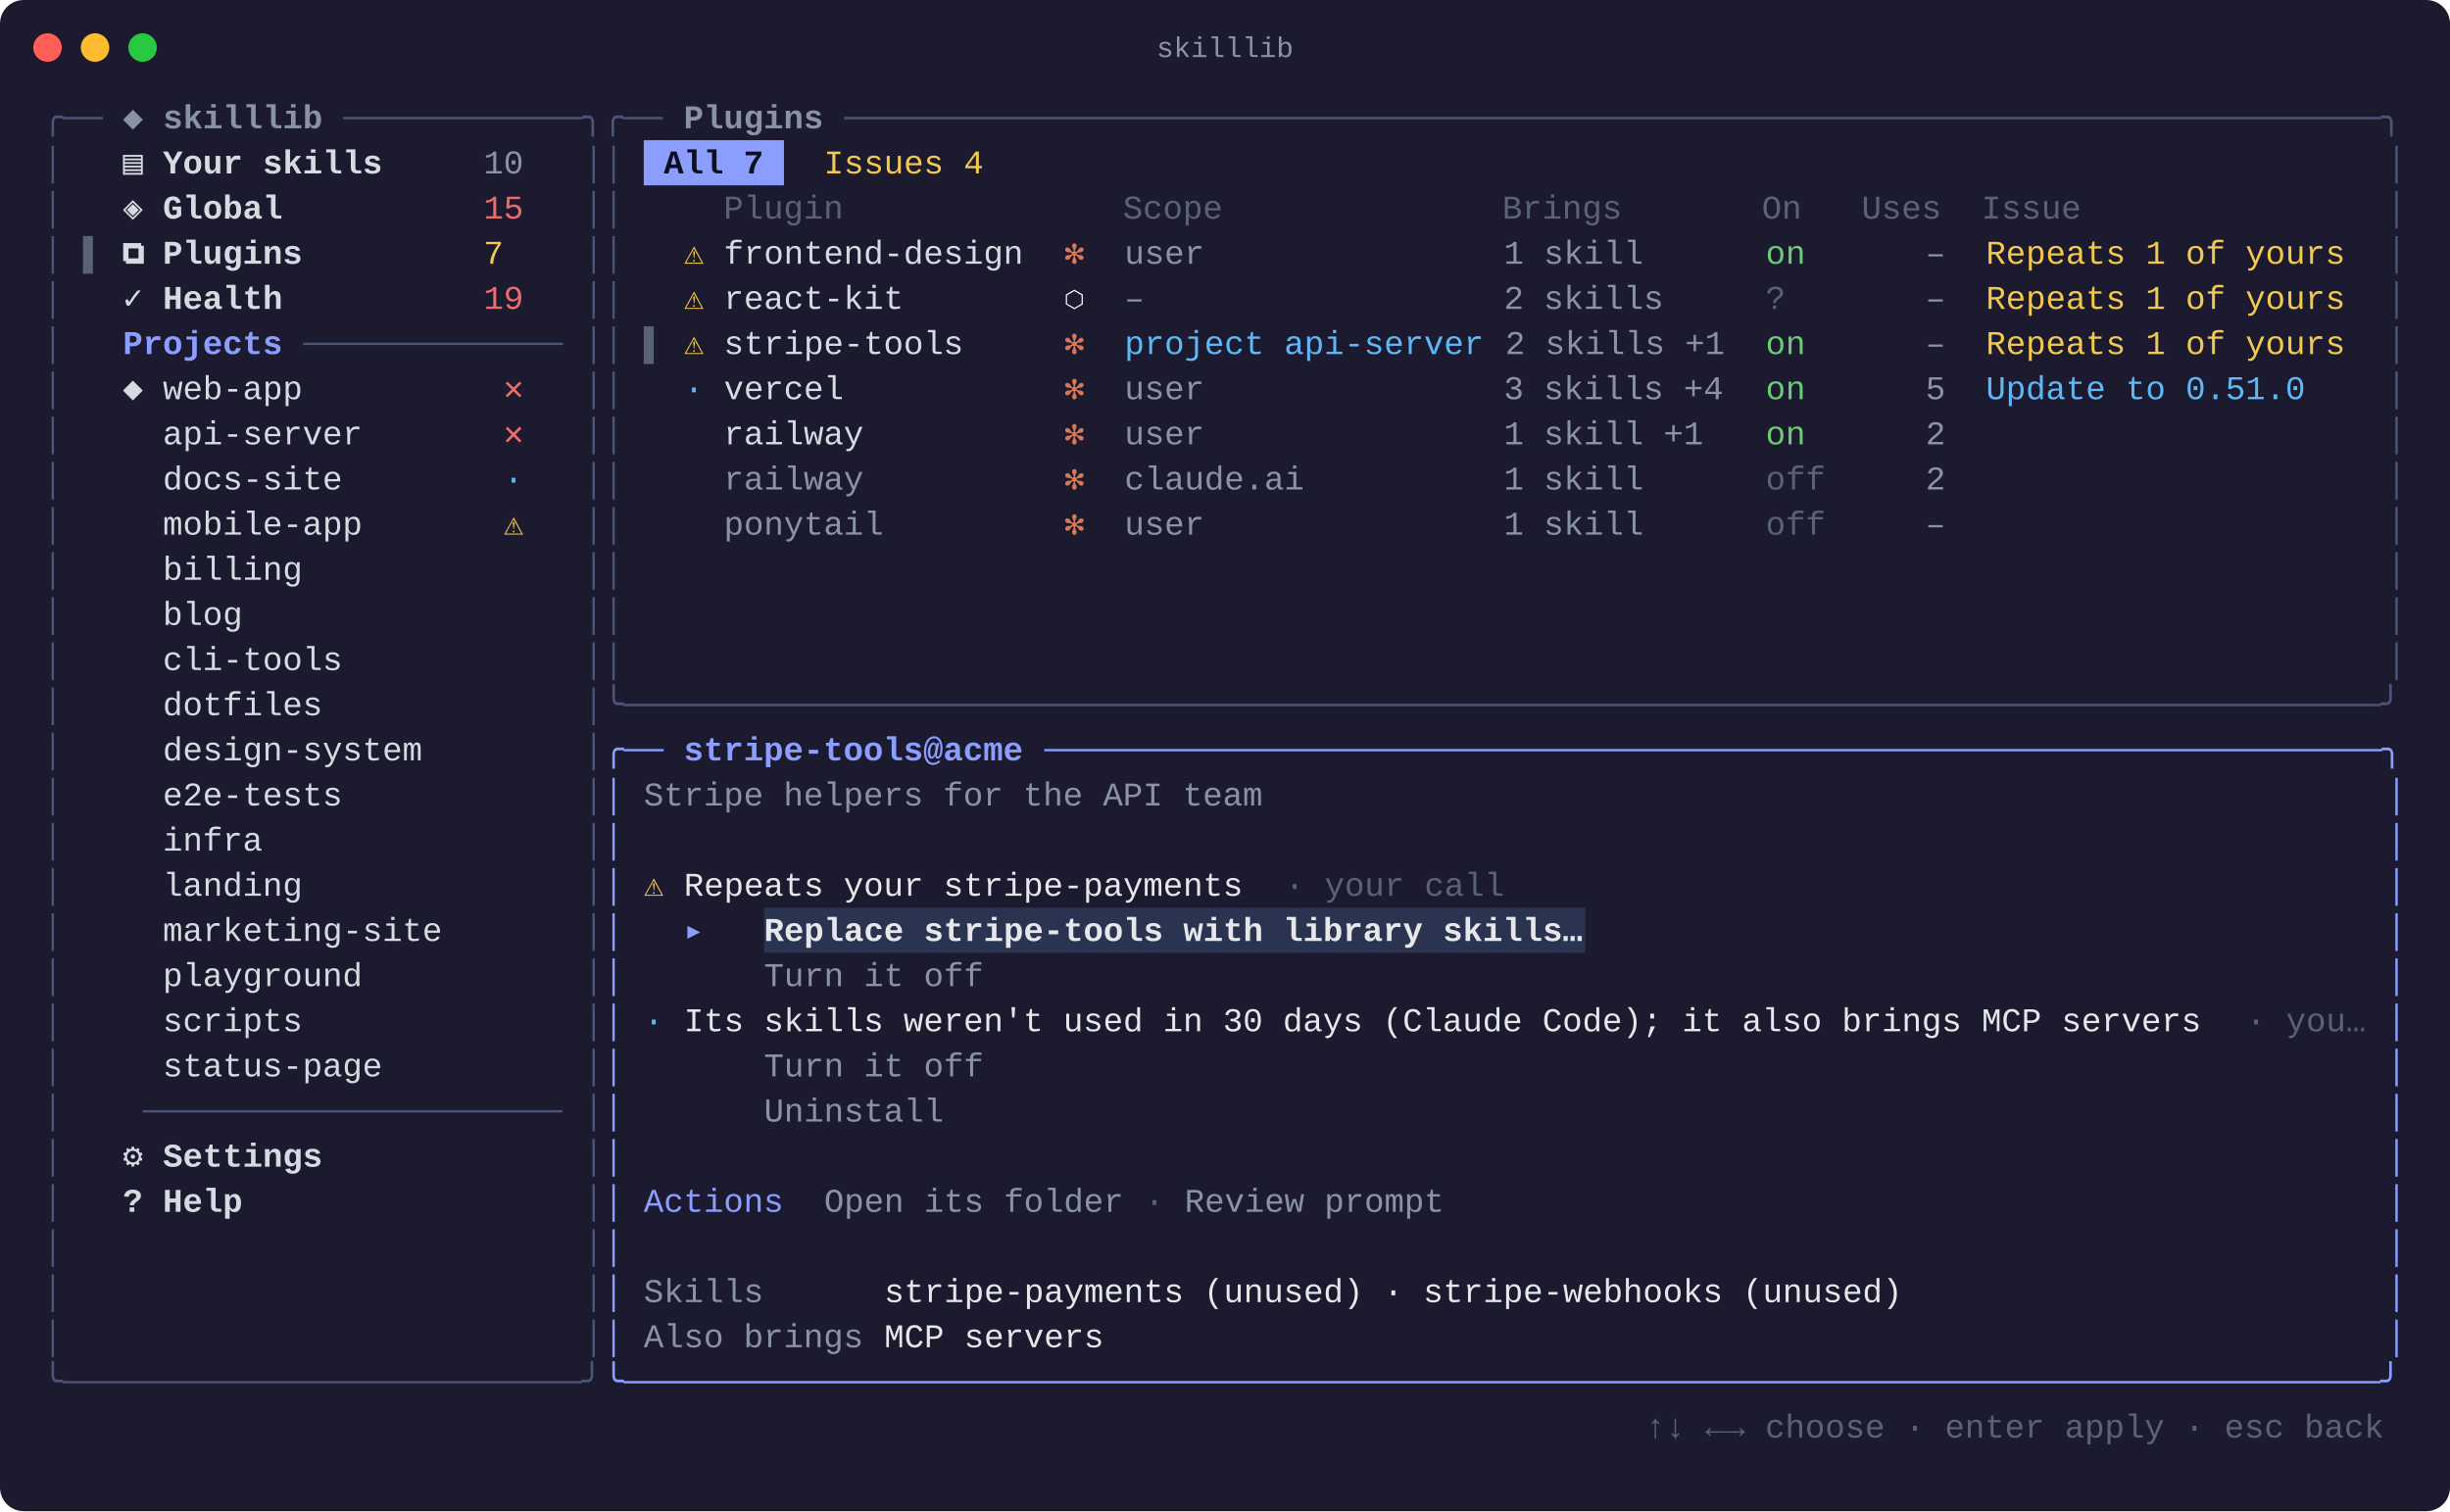
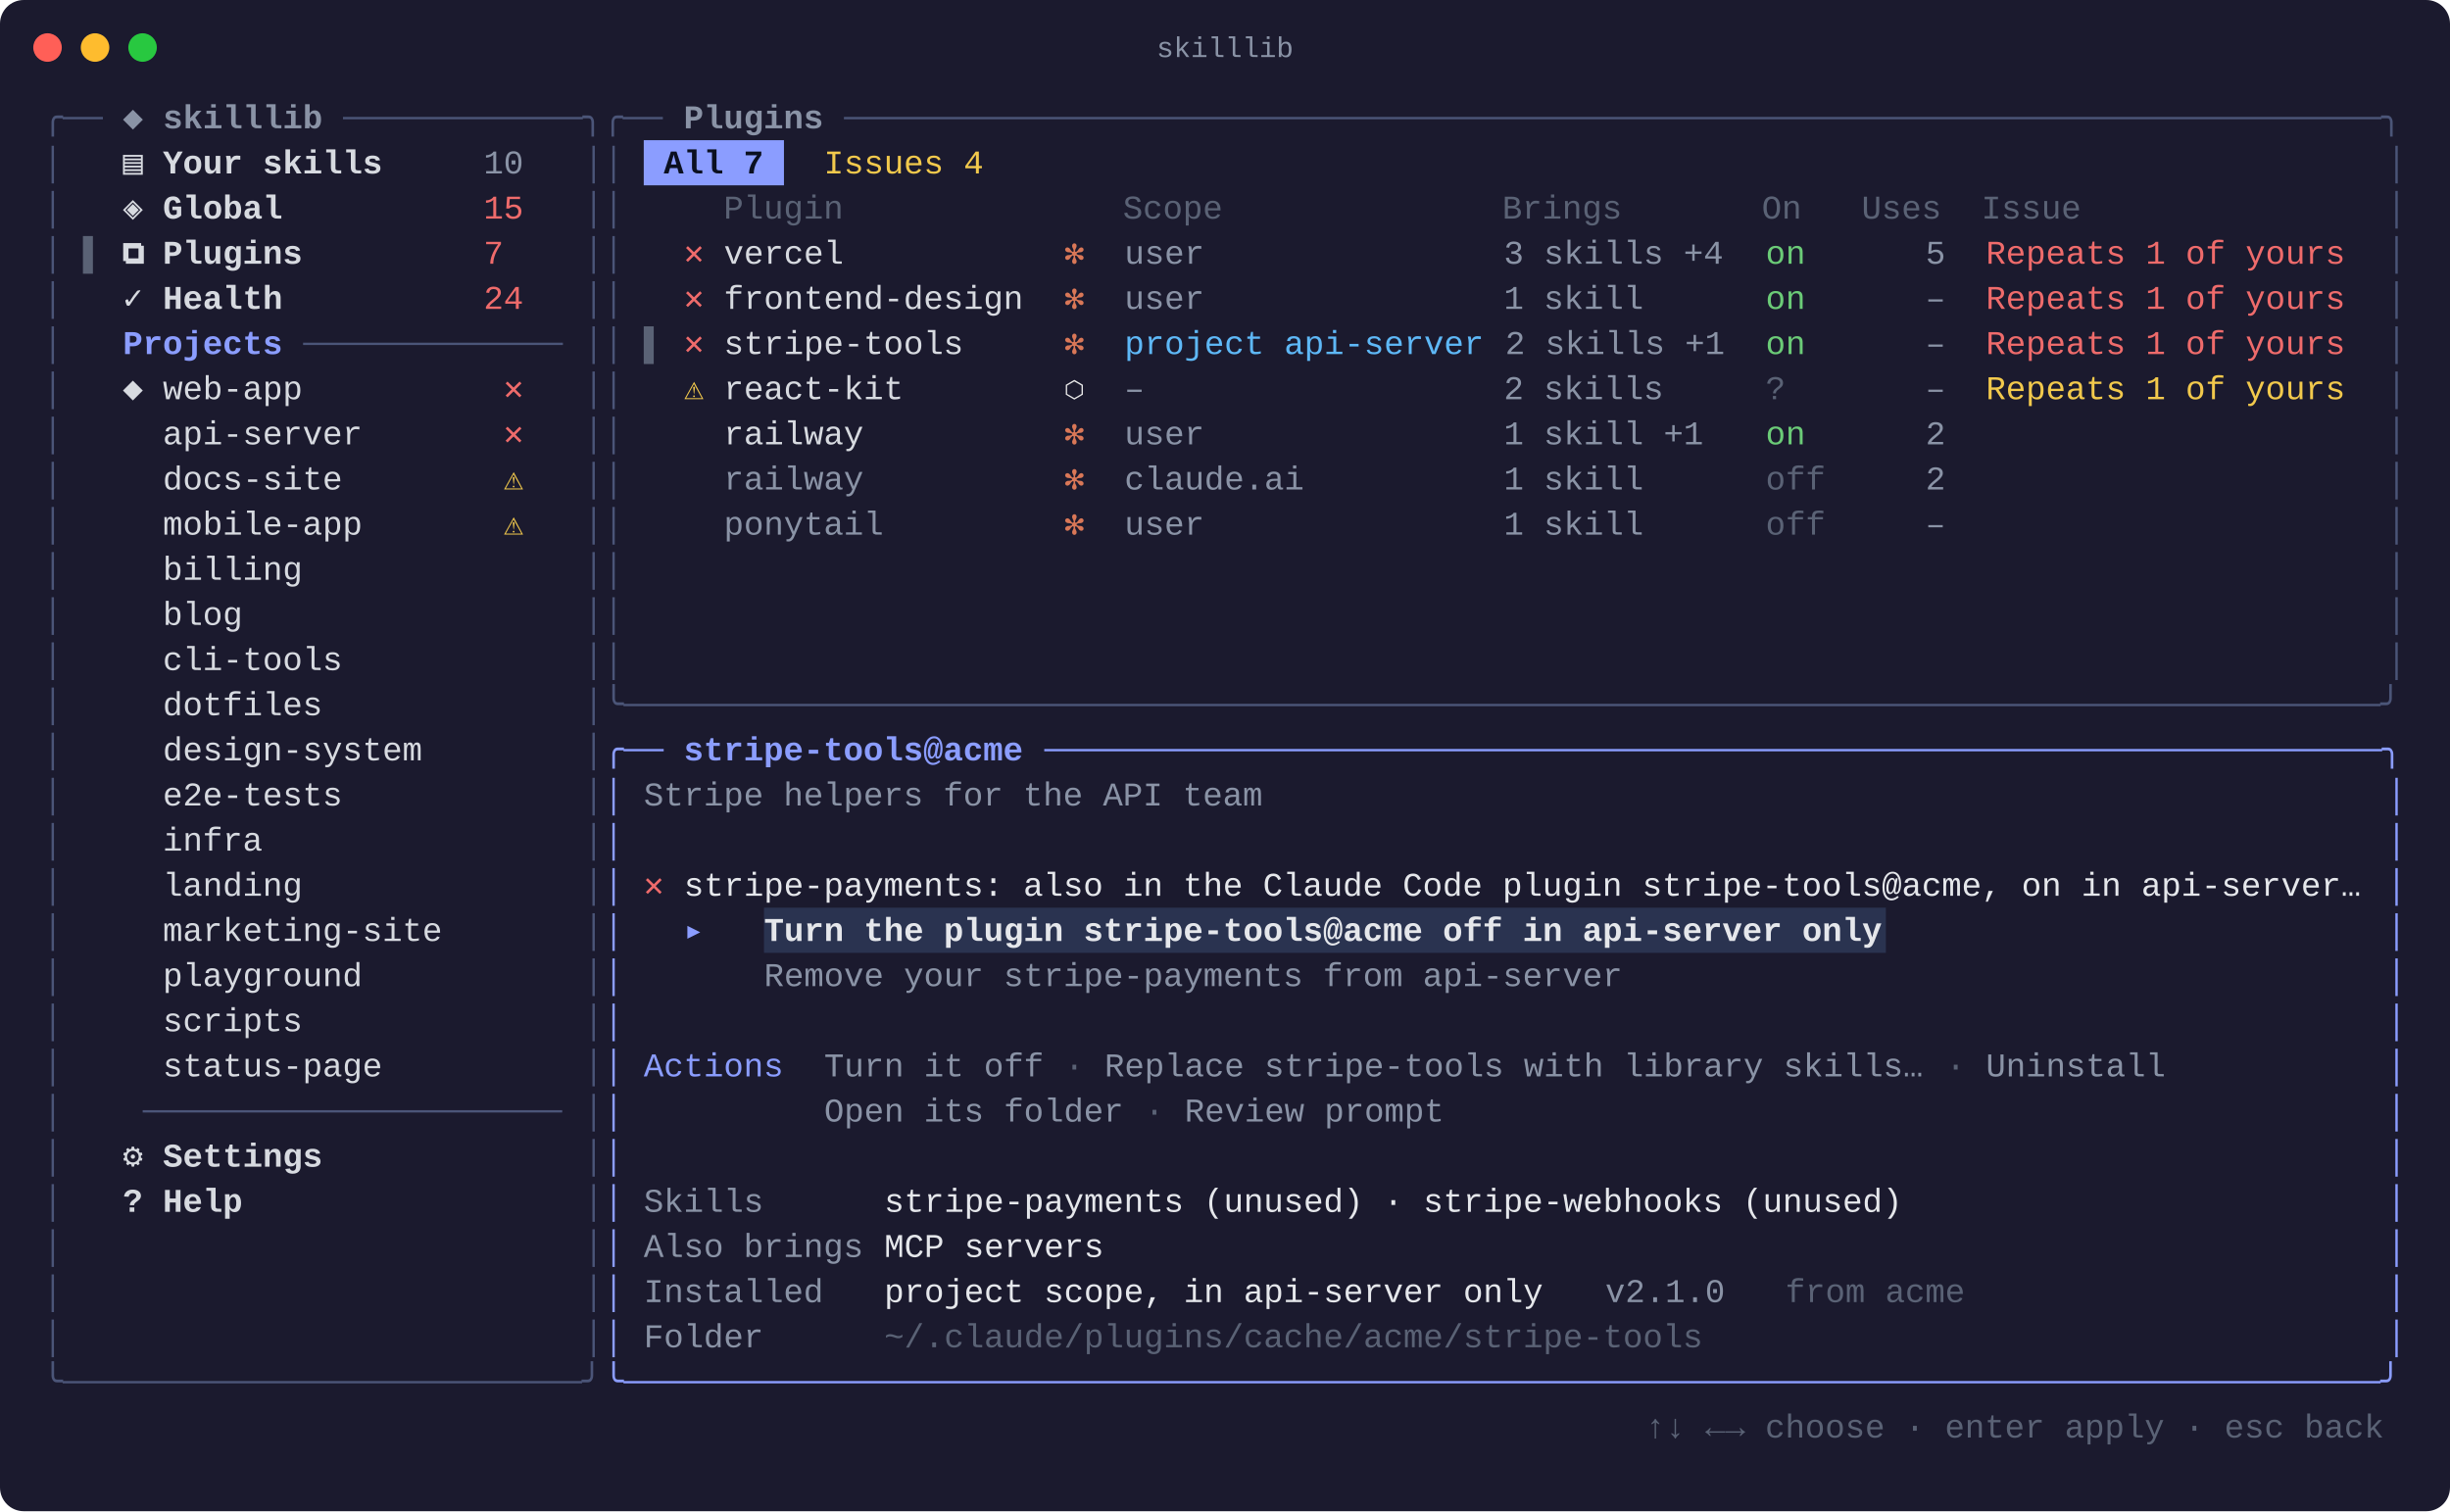
<svg xmlns="http://www.w3.org/2000/svg" width="1031" height="636" viewBox="0 0 1031 636" font-family="SFMono-Regular, Menlo, Consolas, 'Liberation Mono', monospace" font-size="14">
  <rect width="1031" height="636" rx="10" fill="#1b1a2e" />
  <circle cx="20" cy="20" r="6" fill="#ff5f57" />
  <circle cx="40" cy="20" r="6" fill="#febc2e" />
  <circle cx="60" cy="20" r="6" fill="#28c840" />
  <text x="515.5" y="24" fill="#8a93a6" font-size="12" text-anchor="middle">skilllib</text>
  <text x="18.0" y="54.0" fill="#4b5578" xml:space="preserve" textLength="25.3" lengthAdjust="spacingAndGlyphs">╭──</text>
  <text x="43.3" y="54.0" fill="#8a93a6" font-weight="bold" xml:space="preserve" textLength="101.2" lengthAdjust="spacingAndGlyphs"> ◆ skilllib </text>
  <text x="144.4" y="54.0" fill="#4b5578" xml:space="preserve" textLength="134.9" lengthAdjust="spacingAndGlyphs">────────────╮╭──</text>
  <text x="279.3" y="54.0" fill="#8a93a6" font-weight="bold" xml:space="preserve" textLength="75.9" lengthAdjust="spacingAndGlyphs"> Plugins </text>
  <text x="355.2" y="54.0" fill="#4b5578" xml:space="preserve" textLength="657.5" lengthAdjust="spacingAndGlyphs">─────────────────────────────────────────────────────────────────────────────╮</text>
  <text x="18.0" y="73.0" fill="#4b5578" xml:space="preserve" textLength="8.4" lengthAdjust="spacingAndGlyphs">│</text>
  <text x="51.7" y="73.0" fill="#d7dae0" font-weight="bold" xml:space="preserve" textLength="151.7" lengthAdjust="spacingAndGlyphs">▤ Your skills     </text>
  <text x="203.5" y="73.0" fill="#8a93a6" xml:space="preserve" textLength="33.7" lengthAdjust="spacingAndGlyphs">10  </text>
  <text x="245.6" y="73.0" fill="#4b5578" xml:space="preserve" textLength="16.9" lengthAdjust="spacingAndGlyphs">││</text>
  <rect x="270.9" y="59.0" width="59.0" height="19" fill="#8b9dff" />
  <text x="270.9" y="73.0" fill="#0b1020" font-weight="bold" xml:space="preserve" textLength="59.0" lengthAdjust="spacingAndGlyphs"> All 7 </text>
  <text x="338.3" y="73.0" fill="#f2c94c" xml:space="preserve" textLength="84.3" lengthAdjust="spacingAndGlyphs"> Issues 4 </text>
  <text x="1004.3" y="73.0" fill="#4b5578" xml:space="preserve" textLength="8.4" lengthAdjust="spacingAndGlyphs">│</text>
  <text x="18.0" y="92.0" fill="#4b5578" xml:space="preserve" textLength="8.4" lengthAdjust="spacingAndGlyphs">│</text>
  <text x="51.7" y="92.0" fill="#d7dae0" font-weight="bold" xml:space="preserve" textLength="151.7" lengthAdjust="spacingAndGlyphs">◈ Global          </text>
  <text x="203.5" y="92.0" fill="#ef6b6b" xml:space="preserve" textLength="33.7" lengthAdjust="spacingAndGlyphs">15  </text>
  <text x="245.6" y="92.0" fill="#4b5578" xml:space="preserve" textLength="16.9" lengthAdjust="spacingAndGlyphs">││</text>
  <text x="270.9" y="92.0" fill="#5a6275" xml:space="preserve" textLength="725.0" lengthAdjust="spacingAndGlyphs">    Plugin              Scope              Brings       On   Uses  Issue              </text>
  <text x="1004.3" y="92.0" fill="#4b5578" xml:space="preserve" textLength="8.4" lengthAdjust="spacingAndGlyphs">│</text>
  <text x="18.0" y="111.0" fill="#4b5578" xml:space="preserve" textLength="8.4" lengthAdjust="spacingAndGlyphs">│</text>
  <text x="34.9" y="111.0" fill="#5a6275" xml:space="preserve" textLength="16.9" lengthAdjust="spacingAndGlyphs">▌ </text>
  <text x="51.7" y="111.0" fill="#d7dae0" font-weight="bold" xml:space="preserve" textLength="151.7" lengthAdjust="spacingAndGlyphs">⧉ Plugins         </text>
-   <text x="203.5" y="111.0" fill="#f2c94c" xml:space="preserve" textLength="33.7" lengthAdjust="spacingAndGlyphs">7   </text>
+   <text x="203.5" y="111.0" fill="#ef6b6b" xml:space="preserve" textLength="33.7" lengthAdjust="spacingAndGlyphs">7   </text>
  <text x="245.6" y="111.0" fill="#4b5578" xml:space="preserve" textLength="16.9" lengthAdjust="spacingAndGlyphs">││</text>
-   <text x="287.8" y="111.0" fill="#f2c94c" xml:space="preserve" textLength="16.9" lengthAdjust="spacingAndGlyphs">⚠ </text>
-   <text x="304.6" y="111.0" fill="#d7dae0" xml:space="preserve" textLength="143.3" lengthAdjust="spacingAndGlyphs">frontend-design  </text>
+   <text x="287.8" y="111.0" fill="#ef6b6b" xml:space="preserve" textLength="16.9" lengthAdjust="spacingAndGlyphs">✕ </text>
+   <text x="304.6" y="111.0" fill="#d7dae0" xml:space="preserve" textLength="143.3" lengthAdjust="spacingAndGlyphs">vercel           </text>
  <text x="447.9" y="111.0" fill="#d97757" xml:space="preserve" textLength="25.3" lengthAdjust="spacingAndGlyphs">✻  </text>
-   <text x="473.2" y="111.0" fill="#8a93a6" xml:space="preserve" textLength="269.8" lengthAdjust="spacingAndGlyphs">user               1 skill      </text>
+   <text x="473.2" y="111.0" fill="#8a93a6" xml:space="preserve" textLength="269.8" lengthAdjust="spacingAndGlyphs">user               3 skills +4  </text>
  <text x="743.0" y="111.0" fill="#6bcb77" xml:space="preserve" textLength="33.7" lengthAdjust="spacingAndGlyphs">on  </text>
-   <text x="776.7" y="111.0" fill="#8a93a6" xml:space="preserve" textLength="50.6" lengthAdjust="spacingAndGlyphs">    – </text>
-   <text x="827.3" y="111.0" fill="#f2c94c" xml:space="preserve" textLength="168.6" lengthAdjust="spacingAndGlyphs"> Repeats 1 of yours </text>
+   <text x="776.7" y="111.0" fill="#8a93a6" xml:space="preserve" textLength="50.6" lengthAdjust="spacingAndGlyphs">    5 </text>
+   <text x="827.3" y="111.0" fill="#ef6b6b" xml:space="preserve" textLength="168.6" lengthAdjust="spacingAndGlyphs"> Repeats 1 of yours </text>
  <text x="1004.3" y="111.0" fill="#4b5578" xml:space="preserve" textLength="8.4" lengthAdjust="spacingAndGlyphs">│</text>
  <text x="18.0" y="130.0" fill="#4b5578" xml:space="preserve" textLength="8.4" lengthAdjust="spacingAndGlyphs">│</text>
  <text x="51.7" y="130.0" fill="#d7dae0" font-weight="bold" xml:space="preserve" textLength="151.7" lengthAdjust="spacingAndGlyphs">✓ Health          </text>
-   <text x="203.5" y="130.0" fill="#ef6b6b" xml:space="preserve" textLength="33.7" lengthAdjust="spacingAndGlyphs">19  </text>
+   <text x="203.5" y="130.0" fill="#ef6b6b" xml:space="preserve" textLength="33.7" lengthAdjust="spacingAndGlyphs">24  </text>
  <text x="245.6" y="130.0" fill="#4b5578" xml:space="preserve" textLength="16.9" lengthAdjust="spacingAndGlyphs">││</text>
-   <text x="287.8" y="130.0" fill="#f2c94c" xml:space="preserve" textLength="16.9" lengthAdjust="spacingAndGlyphs">⚠ </text>
-   <text x="304.6" y="130.0" fill="#d7dae0" xml:space="preserve" textLength="143.3" lengthAdjust="spacingAndGlyphs">react-kit        </text>
-   <text x="447.9" y="130.0" fill="#e8e8e8" xml:space="preserve" textLength="25.3" lengthAdjust="spacingAndGlyphs">⬡  </text>
-   <text x="473.2" y="130.0" fill="#8a93a6" xml:space="preserve" textLength="269.8" lengthAdjust="spacingAndGlyphs">–                  2 skills     </text>
-   <text x="743.0" y="130.0" fill="#5a6275" xml:space="preserve" textLength="33.7" lengthAdjust="spacingAndGlyphs">?   </text>
+   <text x="287.8" y="130.0" fill="#ef6b6b" xml:space="preserve" textLength="16.9" lengthAdjust="spacingAndGlyphs">✕ </text>
+   <text x="304.6" y="130.0" fill="#d7dae0" xml:space="preserve" textLength="143.3" lengthAdjust="spacingAndGlyphs">frontend-design  </text>
+   <text x="447.9" y="130.0" fill="#d97757" xml:space="preserve" textLength="25.3" lengthAdjust="spacingAndGlyphs">✻  </text>
+   <text x="473.2" y="130.0" fill="#8a93a6" xml:space="preserve" textLength="269.8" lengthAdjust="spacingAndGlyphs">user               1 skill      </text>
+   <text x="743.0" y="130.0" fill="#6bcb77" xml:space="preserve" textLength="33.7" lengthAdjust="spacingAndGlyphs">on  </text>
  <text x="776.7" y="130.0" fill="#8a93a6" xml:space="preserve" textLength="50.6" lengthAdjust="spacingAndGlyphs">    – </text>
-   <text x="827.3" y="130.0" fill="#f2c94c" xml:space="preserve" textLength="168.6" lengthAdjust="spacingAndGlyphs"> Repeats 1 of yours </text>
+   <text x="827.3" y="130.0" fill="#ef6b6b" xml:space="preserve" textLength="168.6" lengthAdjust="spacingAndGlyphs"> Repeats 1 of yours </text>
  <text x="1004.3" y="130.0" fill="#4b5578" xml:space="preserve" textLength="8.4" lengthAdjust="spacingAndGlyphs">│</text>
  <text x="18.0" y="149.0" fill="#4b5578" xml:space="preserve" textLength="8.4" lengthAdjust="spacingAndGlyphs">│</text>
  <text x="34.9" y="149.0" fill="#8b9dff" font-weight="bold" xml:space="preserve" textLength="92.7" lengthAdjust="spacingAndGlyphs">  Projects </text>
  <text x="127.6" y="149.0" fill="#4b5578" xml:space="preserve" textLength="109.6" lengthAdjust="spacingAndGlyphs">─────────────</text>
  <text x="245.6" y="149.0" fill="#4b5578" xml:space="preserve" textLength="16.9" lengthAdjust="spacingAndGlyphs">││</text>
  <text x="270.9" y="149.0" fill="#5a6275" xml:space="preserve" textLength="16.9" lengthAdjust="spacingAndGlyphs">▌ </text>
-   <text x="287.8" y="149.0" fill="#f2c94c" xml:space="preserve" textLength="16.9" lengthAdjust="spacingAndGlyphs">⚠ </text>
+   <text x="287.8" y="149.0" fill="#ef6b6b" xml:space="preserve" textLength="16.9" lengthAdjust="spacingAndGlyphs">✕ </text>
  <text x="304.6" y="149.0" fill="#d7dae0" xml:space="preserve" textLength="143.3" lengthAdjust="spacingAndGlyphs">stripe-tools     </text>
  <text x="447.9" y="149.0" fill="#d97757" xml:space="preserve" textLength="25.3" lengthAdjust="spacingAndGlyphs">✻  </text>
  <text x="473.2" y="149.0" fill="#5eb8f7" xml:space="preserve" textLength="160.2" lengthAdjust="spacingAndGlyphs">project api-server </text>
  <text x="633.4" y="149.0" fill="#8a93a6" xml:space="preserve" textLength="109.6" lengthAdjust="spacingAndGlyphs">2 skills +1  </text>
  <text x="743.0" y="149.0" fill="#6bcb77" xml:space="preserve" textLength="33.7" lengthAdjust="spacingAndGlyphs">on  </text>
  <text x="776.7" y="149.0" fill="#8a93a6" xml:space="preserve" textLength="50.6" lengthAdjust="spacingAndGlyphs">    – </text>
-   <text x="827.3" y="149.0" fill="#f2c94c" xml:space="preserve" textLength="168.6" lengthAdjust="spacingAndGlyphs"> Repeats 1 of yours </text>
+   <text x="827.3" y="149.0" fill="#ef6b6b" xml:space="preserve" textLength="168.6" lengthAdjust="spacingAndGlyphs"> Repeats 1 of yours </text>
  <text x="1004.3" y="149.0" fill="#4b5578" xml:space="preserve" textLength="8.4" lengthAdjust="spacingAndGlyphs">│</text>
  <text x="18.0" y="168.0" fill="#4b5578" xml:space="preserve" textLength="8.4" lengthAdjust="spacingAndGlyphs">│</text>
  <text x="51.7" y="168.0" fill="#d7dae0" xml:space="preserve" textLength="160.2" lengthAdjust="spacingAndGlyphs">◆ web-app          </text>
  <text x="211.9" y="168.0" fill="#ef6b6b" xml:space="preserve" textLength="25.3" lengthAdjust="spacingAndGlyphs">✕  </text>
  <text x="245.6" y="168.0" fill="#4b5578" xml:space="preserve" textLength="16.9" lengthAdjust="spacingAndGlyphs">││</text>
-   <text x="287.8" y="168.0" fill="#5eb8f7" xml:space="preserve" textLength="16.9" lengthAdjust="spacingAndGlyphs">· </text>
-   <text x="304.6" y="168.0" fill="#d7dae0" xml:space="preserve" textLength="143.3" lengthAdjust="spacingAndGlyphs">vercel           </text>
-   <text x="447.9" y="168.0" fill="#d97757" xml:space="preserve" textLength="25.3" lengthAdjust="spacingAndGlyphs">✻  </text>
-   <text x="473.2" y="168.0" fill="#8a93a6" xml:space="preserve" textLength="269.8" lengthAdjust="spacingAndGlyphs">user               3 skills +4  </text>
-   <text x="743.0" y="168.0" fill="#6bcb77" xml:space="preserve" textLength="33.7" lengthAdjust="spacingAndGlyphs">on  </text>
-   <text x="776.7" y="168.0" fill="#8a93a6" xml:space="preserve" textLength="50.6" lengthAdjust="spacingAndGlyphs">    5 </text>
-   <text x="827.3" y="168.0" fill="#5eb8f7" xml:space="preserve" textLength="168.6" lengthAdjust="spacingAndGlyphs"> Update to 0.51.0   </text>
+   <text x="287.8" y="168.0" fill="#f2c94c" xml:space="preserve" textLength="16.9" lengthAdjust="spacingAndGlyphs">⚠ </text>
+   <text x="304.6" y="168.0" fill="#d7dae0" xml:space="preserve" textLength="143.3" lengthAdjust="spacingAndGlyphs">react-kit        </text>
+   <text x="447.9" y="168.0" fill="#e8e8e8" xml:space="preserve" textLength="25.3" lengthAdjust="spacingAndGlyphs">⬡  </text>
+   <text x="473.2" y="168.0" fill="#8a93a6" xml:space="preserve" textLength="269.8" lengthAdjust="spacingAndGlyphs">–                  2 skills     </text>
+   <text x="743.0" y="168.0" fill="#5a6275" xml:space="preserve" textLength="33.7" lengthAdjust="spacingAndGlyphs">?   </text>
+   <text x="776.7" y="168.0" fill="#8a93a6" xml:space="preserve" textLength="50.6" lengthAdjust="spacingAndGlyphs">    – </text>
+   <text x="827.3" y="168.0" fill="#f2c94c" xml:space="preserve" textLength="168.6" lengthAdjust="spacingAndGlyphs"> Repeats 1 of yours </text>
  <text x="1004.3" y="168.0" fill="#4b5578" xml:space="preserve" textLength="8.4" lengthAdjust="spacingAndGlyphs">│</text>
  <text x="18.0" y="187.0" fill="#4b5578" xml:space="preserve" textLength="8.4" lengthAdjust="spacingAndGlyphs">│</text>
  <text x="51.7" y="187.0" fill="#d7dae0" xml:space="preserve" textLength="160.2" lengthAdjust="spacingAndGlyphs">  api-server       </text>
  <text x="211.9" y="187.0" fill="#ef6b6b" xml:space="preserve" textLength="25.3" lengthAdjust="spacingAndGlyphs">✕  </text>
  <text x="245.6" y="187.0" fill="#4b5578" xml:space="preserve" textLength="16.9" lengthAdjust="spacingAndGlyphs">││</text>
  <text x="287.8" y="187.0" fill="#d7dae0" xml:space="preserve" textLength="160.2" lengthAdjust="spacingAndGlyphs">  railway          </text>
  <text x="447.9" y="187.0" fill="#d97757" xml:space="preserve" textLength="25.3" lengthAdjust="spacingAndGlyphs">✻  </text>
  <text x="473.2" y="187.0" fill="#8a93a6" xml:space="preserve" textLength="269.8" lengthAdjust="spacingAndGlyphs">user               1 skill +1   </text>
  <text x="743.0" y="187.0" fill="#6bcb77" xml:space="preserve" textLength="33.7" lengthAdjust="spacingAndGlyphs">on  </text>
  <text x="776.7" y="187.0" fill="#8a93a6" xml:space="preserve" textLength="50.6" lengthAdjust="spacingAndGlyphs">    2 </text>
  <text x="1004.3" y="187.0" fill="#4b5578" xml:space="preserve" textLength="8.4" lengthAdjust="spacingAndGlyphs">│</text>
  <text x="18.0" y="206.0" fill="#4b5578" xml:space="preserve" textLength="8.4" lengthAdjust="spacingAndGlyphs">│</text>
  <text x="51.7" y="206.0" fill="#d7dae0" xml:space="preserve" textLength="160.2" lengthAdjust="spacingAndGlyphs">  docs-site        </text>
-   <text x="211.9" y="206.0" fill="#5eb8f7" xml:space="preserve" textLength="25.3" lengthAdjust="spacingAndGlyphs">·  </text>
+   <text x="211.9" y="206.0" fill="#f2c94c" xml:space="preserve" textLength="25.3" lengthAdjust="spacingAndGlyphs">⚠  </text>
  <text x="245.6" y="206.0" fill="#4b5578" xml:space="preserve" textLength="16.9" lengthAdjust="spacingAndGlyphs">││</text>
  <text x="304.6" y="206.0" fill="#8a93a6" xml:space="preserve" textLength="143.3" lengthAdjust="spacingAndGlyphs">railway          </text>
  <text x="447.9" y="206.0" fill="#d97757" xml:space="preserve" textLength="25.3" lengthAdjust="spacingAndGlyphs">✻  </text>
  <text x="473.2" y="206.0" fill="#8a93a6" xml:space="preserve" textLength="269.8" lengthAdjust="spacingAndGlyphs">claude.ai          1 skill      </text>
  <text x="743.0" y="206.0" fill="#5a6275" xml:space="preserve" textLength="33.7" lengthAdjust="spacingAndGlyphs">off </text>
  <text x="776.7" y="206.0" fill="#8a93a6" xml:space="preserve" textLength="50.6" lengthAdjust="spacingAndGlyphs">    2 </text>
  <text x="1004.3" y="206.0" fill="#4b5578" xml:space="preserve" textLength="8.4" lengthAdjust="spacingAndGlyphs">│</text>
  <text x="18.0" y="225.0" fill="#4b5578" xml:space="preserve" textLength="8.4" lengthAdjust="spacingAndGlyphs">│</text>
  <text x="51.7" y="225.0" fill="#d7dae0" xml:space="preserve" textLength="160.2" lengthAdjust="spacingAndGlyphs">  mobile-app       </text>
  <text x="211.9" y="225.0" fill="#f2c94c" xml:space="preserve" textLength="25.3" lengthAdjust="spacingAndGlyphs">⚠  </text>
  <text x="245.6" y="225.0" fill="#4b5578" xml:space="preserve" textLength="16.9" lengthAdjust="spacingAndGlyphs">││</text>
  <text x="304.6" y="225.0" fill="#8a93a6" xml:space="preserve" textLength="143.3" lengthAdjust="spacingAndGlyphs">ponytail         </text>
  <text x="447.9" y="225.0" fill="#d97757" xml:space="preserve" textLength="25.3" lengthAdjust="spacingAndGlyphs">✻  </text>
  <text x="473.2" y="225.0" fill="#8a93a6" xml:space="preserve" textLength="269.8" lengthAdjust="spacingAndGlyphs">user               1 skill      </text>
  <text x="743.0" y="225.0" fill="#5a6275" xml:space="preserve" textLength="33.7" lengthAdjust="spacingAndGlyphs">off </text>
  <text x="776.7" y="225.0" fill="#8a93a6" xml:space="preserve" textLength="50.6" lengthAdjust="spacingAndGlyphs">    – </text>
  <text x="1004.3" y="225.0" fill="#4b5578" xml:space="preserve" textLength="8.4" lengthAdjust="spacingAndGlyphs">│</text>
  <text x="18.0" y="244.0" fill="#4b5578" xml:space="preserve" textLength="8.4" lengthAdjust="spacingAndGlyphs">│</text>
  <text x="51.7" y="244.0" fill="#d7dae0" xml:space="preserve" textLength="193.9" lengthAdjust="spacingAndGlyphs">  billing              </text>
  <text x="245.6" y="244.0" fill="#4b5578" xml:space="preserve" textLength="16.9" lengthAdjust="spacingAndGlyphs">││</text>
  <text x="1004.3" y="244.0" fill="#4b5578" xml:space="preserve" textLength="8.4" lengthAdjust="spacingAndGlyphs">│</text>
  <text x="18.0" y="263.0" fill="#4b5578" xml:space="preserve" textLength="8.4" lengthAdjust="spacingAndGlyphs">│</text>
  <text x="51.7" y="263.0" fill="#d7dae0" xml:space="preserve" textLength="193.9" lengthAdjust="spacingAndGlyphs">  blog                 </text>
  <text x="245.6" y="263.0" fill="#4b5578" xml:space="preserve" textLength="16.9" lengthAdjust="spacingAndGlyphs">││</text>
  <text x="1004.3" y="263.0" fill="#4b5578" xml:space="preserve" textLength="8.4" lengthAdjust="spacingAndGlyphs">│</text>
  <text x="18.0" y="282.0" fill="#4b5578" xml:space="preserve" textLength="8.4" lengthAdjust="spacingAndGlyphs">│</text>
  <text x="51.7" y="282.0" fill="#d7dae0" xml:space="preserve" textLength="193.9" lengthAdjust="spacingAndGlyphs">  cli-tools            </text>
  <text x="245.6" y="282.0" fill="#4b5578" xml:space="preserve" textLength="16.9" lengthAdjust="spacingAndGlyphs">││</text>
  <text x="1004.3" y="282.0" fill="#4b5578" xml:space="preserve" textLength="8.4" lengthAdjust="spacingAndGlyphs">│</text>
  <text x="18.0" y="301.0" fill="#4b5578" xml:space="preserve" textLength="8.4" lengthAdjust="spacingAndGlyphs">│</text>
  <text x="51.7" y="301.0" fill="#d7dae0" xml:space="preserve" textLength="193.9" lengthAdjust="spacingAndGlyphs">  dotfiles             </text>
  <text x="245.6" y="301.0" fill="#4b5578" xml:space="preserve" textLength="767.1" lengthAdjust="spacingAndGlyphs">│╰────────────────────────────────────────────────────────────────────────────────────────╯</text>
  <text x="18.0" y="320.0" fill="#4b5578" xml:space="preserve" textLength="8.4" lengthAdjust="spacingAndGlyphs">│</text>
  <text x="51.7" y="320.0" fill="#d7dae0" xml:space="preserve" textLength="193.9" lengthAdjust="spacingAndGlyphs">  design-system        </text>
  <text x="245.6" y="320.0" fill="#4b5578" xml:space="preserve" textLength="8.4" lengthAdjust="spacingAndGlyphs">│</text>
  <text x="254.0" y="320.0" fill="#8b9dff" xml:space="preserve" textLength="25.3" lengthAdjust="spacingAndGlyphs">╭──</text>
  <text x="279.3" y="320.0" fill="#8b9dff" font-weight="bold" xml:space="preserve" textLength="160.2" lengthAdjust="spacingAndGlyphs"> stripe-tools@acme </text>
  <text x="439.5" y="320.0" fill="#8b9dff" xml:space="preserve" textLength="573.2" lengthAdjust="spacingAndGlyphs">───────────────────────────────────────────────────────────────────╮</text>
  <text x="18.0" y="339.0" fill="#4b5578" xml:space="preserve" textLength="8.4" lengthAdjust="spacingAndGlyphs">│</text>
  <text x="51.7" y="339.0" fill="#d7dae0" xml:space="preserve" textLength="193.9" lengthAdjust="spacingAndGlyphs">  e2e-tests            </text>
  <text x="245.6" y="339.0" fill="#4b5578" xml:space="preserve" textLength="8.4" lengthAdjust="spacingAndGlyphs">│</text>
  <text x="254.0" y="339.0" fill="#8b9dff" xml:space="preserve" textLength="8.4" lengthAdjust="spacingAndGlyphs">│</text>
  <text x="270.9" y="339.0" fill="#8a93a6" xml:space="preserve" textLength="261.3" lengthAdjust="spacingAndGlyphs">Stripe helpers for the API team</text>
  <text x="1004.3" y="339.0" fill="#8b9dff" xml:space="preserve" textLength="8.4" lengthAdjust="spacingAndGlyphs">│</text>
  <text x="18.0" y="358.0" fill="#4b5578" xml:space="preserve" textLength="8.4" lengthAdjust="spacingAndGlyphs">│</text>
  <text x="51.7" y="358.0" fill="#d7dae0" xml:space="preserve" textLength="193.9" lengthAdjust="spacingAndGlyphs">  infra                </text>
  <text x="245.6" y="358.0" fill="#4b5578" xml:space="preserve" textLength="8.4" lengthAdjust="spacingAndGlyphs">│</text>
  <text x="254.0" y="358.0" fill="#8b9dff" xml:space="preserve" textLength="8.4" lengthAdjust="spacingAndGlyphs">│</text>
  <text x="1004.3" y="358.0" fill="#8b9dff" xml:space="preserve" textLength="8.4" lengthAdjust="spacingAndGlyphs">│</text>
  <text x="18.0" y="377.0" fill="#4b5578" xml:space="preserve" textLength="8.4" lengthAdjust="spacingAndGlyphs">│</text>
  <text x="51.7" y="377.0" fill="#d7dae0" xml:space="preserve" textLength="193.9" lengthAdjust="spacingAndGlyphs">  landing              </text>
  <text x="245.6" y="377.0" fill="#4b5578" xml:space="preserve" textLength="8.4" lengthAdjust="spacingAndGlyphs">│</text>
  <text x="254.0" y="377.0" fill="#8b9dff" xml:space="preserve" textLength="8.4" lengthAdjust="spacingAndGlyphs">│</text>
-   <text x="270.9" y="377.0" fill="#f2c94c" xml:space="preserve" textLength="16.9" lengthAdjust="spacingAndGlyphs">⚠ </text>
-   <text x="287.8" y="377.0" fill="#e5e7eb" xml:space="preserve" textLength="236.0" lengthAdjust="spacingAndGlyphs">Repeats your stripe-payments</text>
-   <text x="523.8" y="377.0" fill="#5a6275" xml:space="preserve" textLength="109.6" lengthAdjust="spacingAndGlyphs">  · your call</text>
+   <text x="270.9" y="377.0" fill="#ef6b6b" xml:space="preserve" textLength="16.9" lengthAdjust="spacingAndGlyphs">✕ </text>
+   <text x="287.8" y="377.0" fill="#e5e7eb" xml:space="preserve" textLength="708.1" lengthAdjust="spacingAndGlyphs">stripe-payments: also in the Claude Code plugin stripe-tools@acme, on in api-server…</text>
  <text x="1004.3" y="377.0" fill="#8b9dff" xml:space="preserve" textLength="8.4" lengthAdjust="spacingAndGlyphs">│</text>
  <text x="18.0" y="396.0" fill="#4b5578" xml:space="preserve" textLength="8.4" lengthAdjust="spacingAndGlyphs">│</text>
  <text x="51.7" y="396.0" fill="#d7dae0" xml:space="preserve" textLength="193.9" lengthAdjust="spacingAndGlyphs">  marketing-site       </text>
  <text x="245.6" y="396.0" fill="#4b5578" xml:space="preserve" textLength="8.4" lengthAdjust="spacingAndGlyphs">│</text>
  <text x="254.0" y="396.0" fill="#8b9dff" xml:space="preserve" textLength="8.4" lengthAdjust="spacingAndGlyphs">│</text>
  <text x="270.9" y="396.0" fill="#8b9dff" xml:space="preserve" textLength="33.7" lengthAdjust="spacingAndGlyphs">  ▸ </text>
-   <rect x="321.5" y="382.0" width="345.6" height="19" fill="#2a3350" />
-   <text x="321.5" y="396.0" fill="#e5e7eb" font-weight="bold" xml:space="preserve" textLength="345.6" lengthAdjust="spacingAndGlyphs">Replace stripe-tools with library skills…</text>
+   <rect x="321.5" y="382.0" width="472.1" height="19" fill="#2a3350" />
+   <text x="321.5" y="396.0" fill="#e5e7eb" font-weight="bold" xml:space="preserve" textLength="472.1" lengthAdjust="spacingAndGlyphs">Turn the plugin stripe-tools@acme off in api-server only</text>
  <text x="1004.3" y="396.0" fill="#8b9dff" xml:space="preserve" textLength="8.4" lengthAdjust="spacingAndGlyphs">│</text>
  <text x="18.0" y="415.0" fill="#4b5578" xml:space="preserve" textLength="8.4" lengthAdjust="spacingAndGlyphs">│</text>
  <text x="51.7" y="415.0" fill="#d7dae0" xml:space="preserve" textLength="193.9" lengthAdjust="spacingAndGlyphs">  playground           </text>
  <text x="245.6" y="415.0" fill="#4b5578" xml:space="preserve" textLength="8.4" lengthAdjust="spacingAndGlyphs">│</text>
  <text x="254.0" y="415.0" fill="#8b9dff" xml:space="preserve" textLength="8.4" lengthAdjust="spacingAndGlyphs">│</text>
-   <text x="321.5" y="415.0" fill="#8a93a6" xml:space="preserve" textLength="92.7" lengthAdjust="spacingAndGlyphs">Turn it off</text>
+   <text x="321.5" y="415.0" fill="#8a93a6" xml:space="preserve" textLength="362.5" lengthAdjust="spacingAndGlyphs">Remove your stripe-payments from api-server</text>
  <text x="1004.3" y="415.0" fill="#8b9dff" xml:space="preserve" textLength="8.4" lengthAdjust="spacingAndGlyphs">│</text>
  <text x="18.0" y="434.0" fill="#4b5578" xml:space="preserve" textLength="8.4" lengthAdjust="spacingAndGlyphs">│</text>
  <text x="51.7" y="434.0" fill="#d7dae0" xml:space="preserve" textLength="193.9" lengthAdjust="spacingAndGlyphs">  scripts              </text>
  <text x="245.6" y="434.0" fill="#4b5578" xml:space="preserve" textLength="8.4" lengthAdjust="spacingAndGlyphs">│</text>
  <text x="254.0" y="434.0" fill="#8b9dff" xml:space="preserve" textLength="8.4" lengthAdjust="spacingAndGlyphs">│</text>
-   <text x="270.9" y="434.0" fill="#5eb8f7" xml:space="preserve" textLength="16.9" lengthAdjust="spacingAndGlyphs">· </text>
-   <text x="287.8" y="434.0" fill="#e5e7eb" xml:space="preserve" textLength="640.7" lengthAdjust="spacingAndGlyphs">Its skills weren't used in 30 days (Claude Code); it also brings MCP servers</text>
-   <text x="928.4" y="434.0" fill="#5a6275" xml:space="preserve" textLength="67.4" lengthAdjust="spacingAndGlyphs">  · you…</text>
  <text x="1004.3" y="434.0" fill="#8b9dff" xml:space="preserve" textLength="8.4" lengthAdjust="spacingAndGlyphs">│</text>
  <text x="18.0" y="453.0" fill="#4b5578" xml:space="preserve" textLength="8.4" lengthAdjust="spacingAndGlyphs">│</text>
  <text x="51.7" y="453.0" fill="#d7dae0" xml:space="preserve" textLength="193.9" lengthAdjust="spacingAndGlyphs">  status-page          </text>
  <text x="245.6" y="453.0" fill="#4b5578" xml:space="preserve" textLength="8.4" lengthAdjust="spacingAndGlyphs">│</text>
  <text x="254.0" y="453.0" fill="#8b9dff" xml:space="preserve" textLength="8.4" lengthAdjust="spacingAndGlyphs">│</text>
-   <text x="321.5" y="453.0" fill="#8a93a6" xml:space="preserve" textLength="92.7" lengthAdjust="spacingAndGlyphs">Turn it off</text>
+   <text x="270.9" y="453.0" fill="#8b9dff" xml:space="preserve" textLength="75.9" lengthAdjust="spacingAndGlyphs">Actions  </text>
+   <text x="346.8" y="453.0" fill="#8a93a6" xml:space="preserve" textLength="92.7" lengthAdjust="spacingAndGlyphs">Turn it off</text>
+   <text x="439.5" y="453.0" fill="#5a6275" xml:space="preserve" textLength="25.3" lengthAdjust="spacingAndGlyphs"> · </text>
+   <text x="464.8" y="453.0" fill="#8a93a6" xml:space="preserve" textLength="345.6" lengthAdjust="spacingAndGlyphs">Replace stripe-tools with library skills…</text>
+   <text x="810.4" y="453.0" fill="#5a6275" xml:space="preserve" textLength="25.3" lengthAdjust="spacingAndGlyphs"> · </text>
+   <text x="835.7" y="453.0" fill="#8a93a6" xml:space="preserve" textLength="75.9" lengthAdjust="spacingAndGlyphs">Uninstall</text>
  <text x="1004.3" y="453.0" fill="#8b9dff" xml:space="preserve" textLength="8.4" lengthAdjust="spacingAndGlyphs">│</text>
  <text x="18.0" y="472.0" fill="#4b5578" xml:space="preserve" textLength="8.4" lengthAdjust="spacingAndGlyphs">│</text>
  <text x="60.1" y="472.0" fill="#4b5578" xml:space="preserve" textLength="177.0" lengthAdjust="spacingAndGlyphs">─────────────────────</text>
  <text x="245.6" y="472.0" fill="#4b5578" xml:space="preserve" textLength="8.4" lengthAdjust="spacingAndGlyphs">│</text>
  <text x="254.0" y="472.0" fill="#8b9dff" xml:space="preserve" textLength="8.4" lengthAdjust="spacingAndGlyphs">│</text>
-   <text x="321.5" y="472.0" fill="#8a93a6" xml:space="preserve" textLength="75.9" lengthAdjust="spacingAndGlyphs">Uninstall</text>
+   <text x="346.8" y="472.0" fill="#8a93a6" xml:space="preserve" textLength="126.4" lengthAdjust="spacingAndGlyphs">Open its folder</text>
+   <text x="473.2" y="472.0" fill="#5a6275" xml:space="preserve" textLength="25.3" lengthAdjust="spacingAndGlyphs"> · </text>
+   <text x="498.5" y="472.0" fill="#8a93a6" xml:space="preserve" textLength="109.6" lengthAdjust="spacingAndGlyphs">Review prompt</text>
  <text x="1004.3" y="472.0" fill="#8b9dff" xml:space="preserve" textLength="8.4" lengthAdjust="spacingAndGlyphs">│</text>
  <text x="18.0" y="491.0" fill="#4b5578" xml:space="preserve" textLength="8.4" lengthAdjust="spacingAndGlyphs">│</text>
  <text x="51.7" y="491.0" fill="#d7dae0" font-weight="bold" xml:space="preserve" textLength="185.5" lengthAdjust="spacingAndGlyphs">⚙ Settings            </text>
  <text x="245.6" y="491.0" fill="#4b5578" xml:space="preserve" textLength="8.4" lengthAdjust="spacingAndGlyphs">│</text>
  <text x="254.0" y="491.0" fill="#8b9dff" xml:space="preserve" textLength="8.4" lengthAdjust="spacingAndGlyphs">│</text>
  <text x="1004.3" y="491.0" fill="#8b9dff" xml:space="preserve" textLength="8.4" lengthAdjust="spacingAndGlyphs">│</text>
  <text x="18.0" y="510.0" fill="#4b5578" xml:space="preserve" textLength="8.4" lengthAdjust="spacingAndGlyphs">│</text>
  <text x="51.7" y="510.0" fill="#d7dae0" font-weight="bold" xml:space="preserve" textLength="185.5" lengthAdjust="spacingAndGlyphs">? Help                </text>
  <text x="245.6" y="510.0" fill="#4b5578" xml:space="preserve" textLength="8.4" lengthAdjust="spacingAndGlyphs">│</text>
  <text x="254.0" y="510.0" fill="#8b9dff" xml:space="preserve" textLength="8.4" lengthAdjust="spacingAndGlyphs">│</text>
-   <text x="270.9" y="510.0" fill="#8b9dff" xml:space="preserve" textLength="75.9" lengthAdjust="spacingAndGlyphs">Actions  </text>
-   <text x="346.8" y="510.0" fill="#8a93a6" xml:space="preserve" textLength="126.4" lengthAdjust="spacingAndGlyphs">Open its folder</text>
-   <text x="473.2" y="510.0" fill="#5a6275" xml:space="preserve" textLength="25.3" lengthAdjust="spacingAndGlyphs"> · </text>
-   <text x="498.5" y="510.0" fill="#8a93a6" xml:space="preserve" textLength="109.6" lengthAdjust="spacingAndGlyphs">Review prompt</text>
+   <text x="270.9" y="510.0" fill="#8a93a6" xml:space="preserve" textLength="101.2" lengthAdjust="spacingAndGlyphs">Skills      </text>
+   <text x="372.1" y="510.0" fill="#e5e7eb" xml:space="preserve" textLength="429.9" lengthAdjust="spacingAndGlyphs">stripe-payments (unused) · stripe-webhooks (unused)</text>
  <text x="1004.3" y="510.0" fill="#8b9dff" xml:space="preserve" textLength="8.4" lengthAdjust="spacingAndGlyphs">│</text>
  <text x="18.0" y="529.0" fill="#4b5578" xml:space="preserve" textLength="8.4" lengthAdjust="spacingAndGlyphs">│</text>
  <text x="245.6" y="529.0" fill="#4b5578" xml:space="preserve" textLength="8.4" lengthAdjust="spacingAndGlyphs">│</text>
  <text x="254.0" y="529.0" fill="#8b9dff" xml:space="preserve" textLength="8.4" lengthAdjust="spacingAndGlyphs">│</text>
+   <text x="270.9" y="529.0" fill="#8a93a6" xml:space="preserve" textLength="101.2" lengthAdjust="spacingAndGlyphs">Also brings </text>
+   <text x="372.1" y="529.0" fill="#e5e7eb" xml:space="preserve" textLength="92.7" lengthAdjust="spacingAndGlyphs">MCP servers</text>
  <text x="1004.3" y="529.0" fill="#8b9dff" xml:space="preserve" textLength="8.4" lengthAdjust="spacingAndGlyphs">│</text>
  <text x="18.0" y="548.0" fill="#4b5578" xml:space="preserve" textLength="8.4" lengthAdjust="spacingAndGlyphs">│</text>
  <text x="245.6" y="548.0" fill="#4b5578" xml:space="preserve" textLength="8.4" lengthAdjust="spacingAndGlyphs">│</text>
  <text x="254.0" y="548.0" fill="#8b9dff" xml:space="preserve" textLength="8.4" lengthAdjust="spacingAndGlyphs">│</text>
-   <text x="270.9" y="548.0" fill="#8a93a6" xml:space="preserve" textLength="101.2" lengthAdjust="spacingAndGlyphs">Skills      </text>
-   <text x="372.1" y="548.0" fill="#e5e7eb" xml:space="preserve" textLength="429.9" lengthAdjust="spacingAndGlyphs">stripe-payments (unused) · stripe-webhooks (unused)</text>
+   <text x="270.9" y="548.0" fill="#8a93a6" xml:space="preserve" textLength="101.2" lengthAdjust="spacingAndGlyphs">Installed   </text>
+   <text x="372.1" y="548.0" fill="#e5e7eb" xml:space="preserve" textLength="278.2" lengthAdjust="spacingAndGlyphs">project scope, in api-server only</text>
+   <text x="650.3" y="548.0" fill="#8a93a6" xml:space="preserve" textLength="75.9" lengthAdjust="spacingAndGlyphs">   v2.1.0</text>
+   <text x="726.1" y="548.0" fill="#5a6275" xml:space="preserve" textLength="101.2" lengthAdjust="spacingAndGlyphs">   from acme</text>
  <text x="1004.3" y="548.0" fill="#8b9dff" xml:space="preserve" textLength="8.4" lengthAdjust="spacingAndGlyphs">│</text>
  <text x="18.0" y="567.0" fill="#4b5578" xml:space="preserve" textLength="8.4" lengthAdjust="spacingAndGlyphs">│</text>
  <text x="245.6" y="567.0" fill="#4b5578" xml:space="preserve" textLength="8.4" lengthAdjust="spacingAndGlyphs">│</text>
  <text x="254.0" y="567.0" fill="#8b9dff" xml:space="preserve" textLength="8.4" lengthAdjust="spacingAndGlyphs">│</text>
-   <text x="270.9" y="567.0" fill="#8a93a6" xml:space="preserve" textLength="101.2" lengthAdjust="spacingAndGlyphs">Also brings </text>
-   <text x="372.1" y="567.0" fill="#e5e7eb" xml:space="preserve" textLength="92.7" lengthAdjust="spacingAndGlyphs">MCP servers</text>
+   <text x="270.9" y="567.0" fill="#8a93a6" xml:space="preserve" textLength="101.2" lengthAdjust="spacingAndGlyphs">Folder      </text>
+   <text x="372.1" y="567.0" fill="#5a6275" xml:space="preserve" textLength="345.6" lengthAdjust="spacingAndGlyphs">~/.claude/plugins/cache/acme/stripe-tools</text>
  <text x="1004.3" y="567.0" fill="#8b9dff" xml:space="preserve" textLength="8.4" lengthAdjust="spacingAndGlyphs">│</text>
  <text x="18.0" y="586.0" fill="#4b5578" xml:space="preserve" textLength="236.0" lengthAdjust="spacingAndGlyphs">╰──────────────────────────╯</text>
  <text x="254.0" y="586.0" fill="#8b9dff" xml:space="preserve" textLength="758.7" lengthAdjust="spacingAndGlyphs">╰────────────────────────────────────────────────────────────────────────────────────────╯</text>
  <text x="692.4" y="605.0" fill="#5a6275" xml:space="preserve" textLength="320.3" lengthAdjust="spacingAndGlyphs">↑↓ ←→ choose · enter apply · esc back </text>
</svg>
